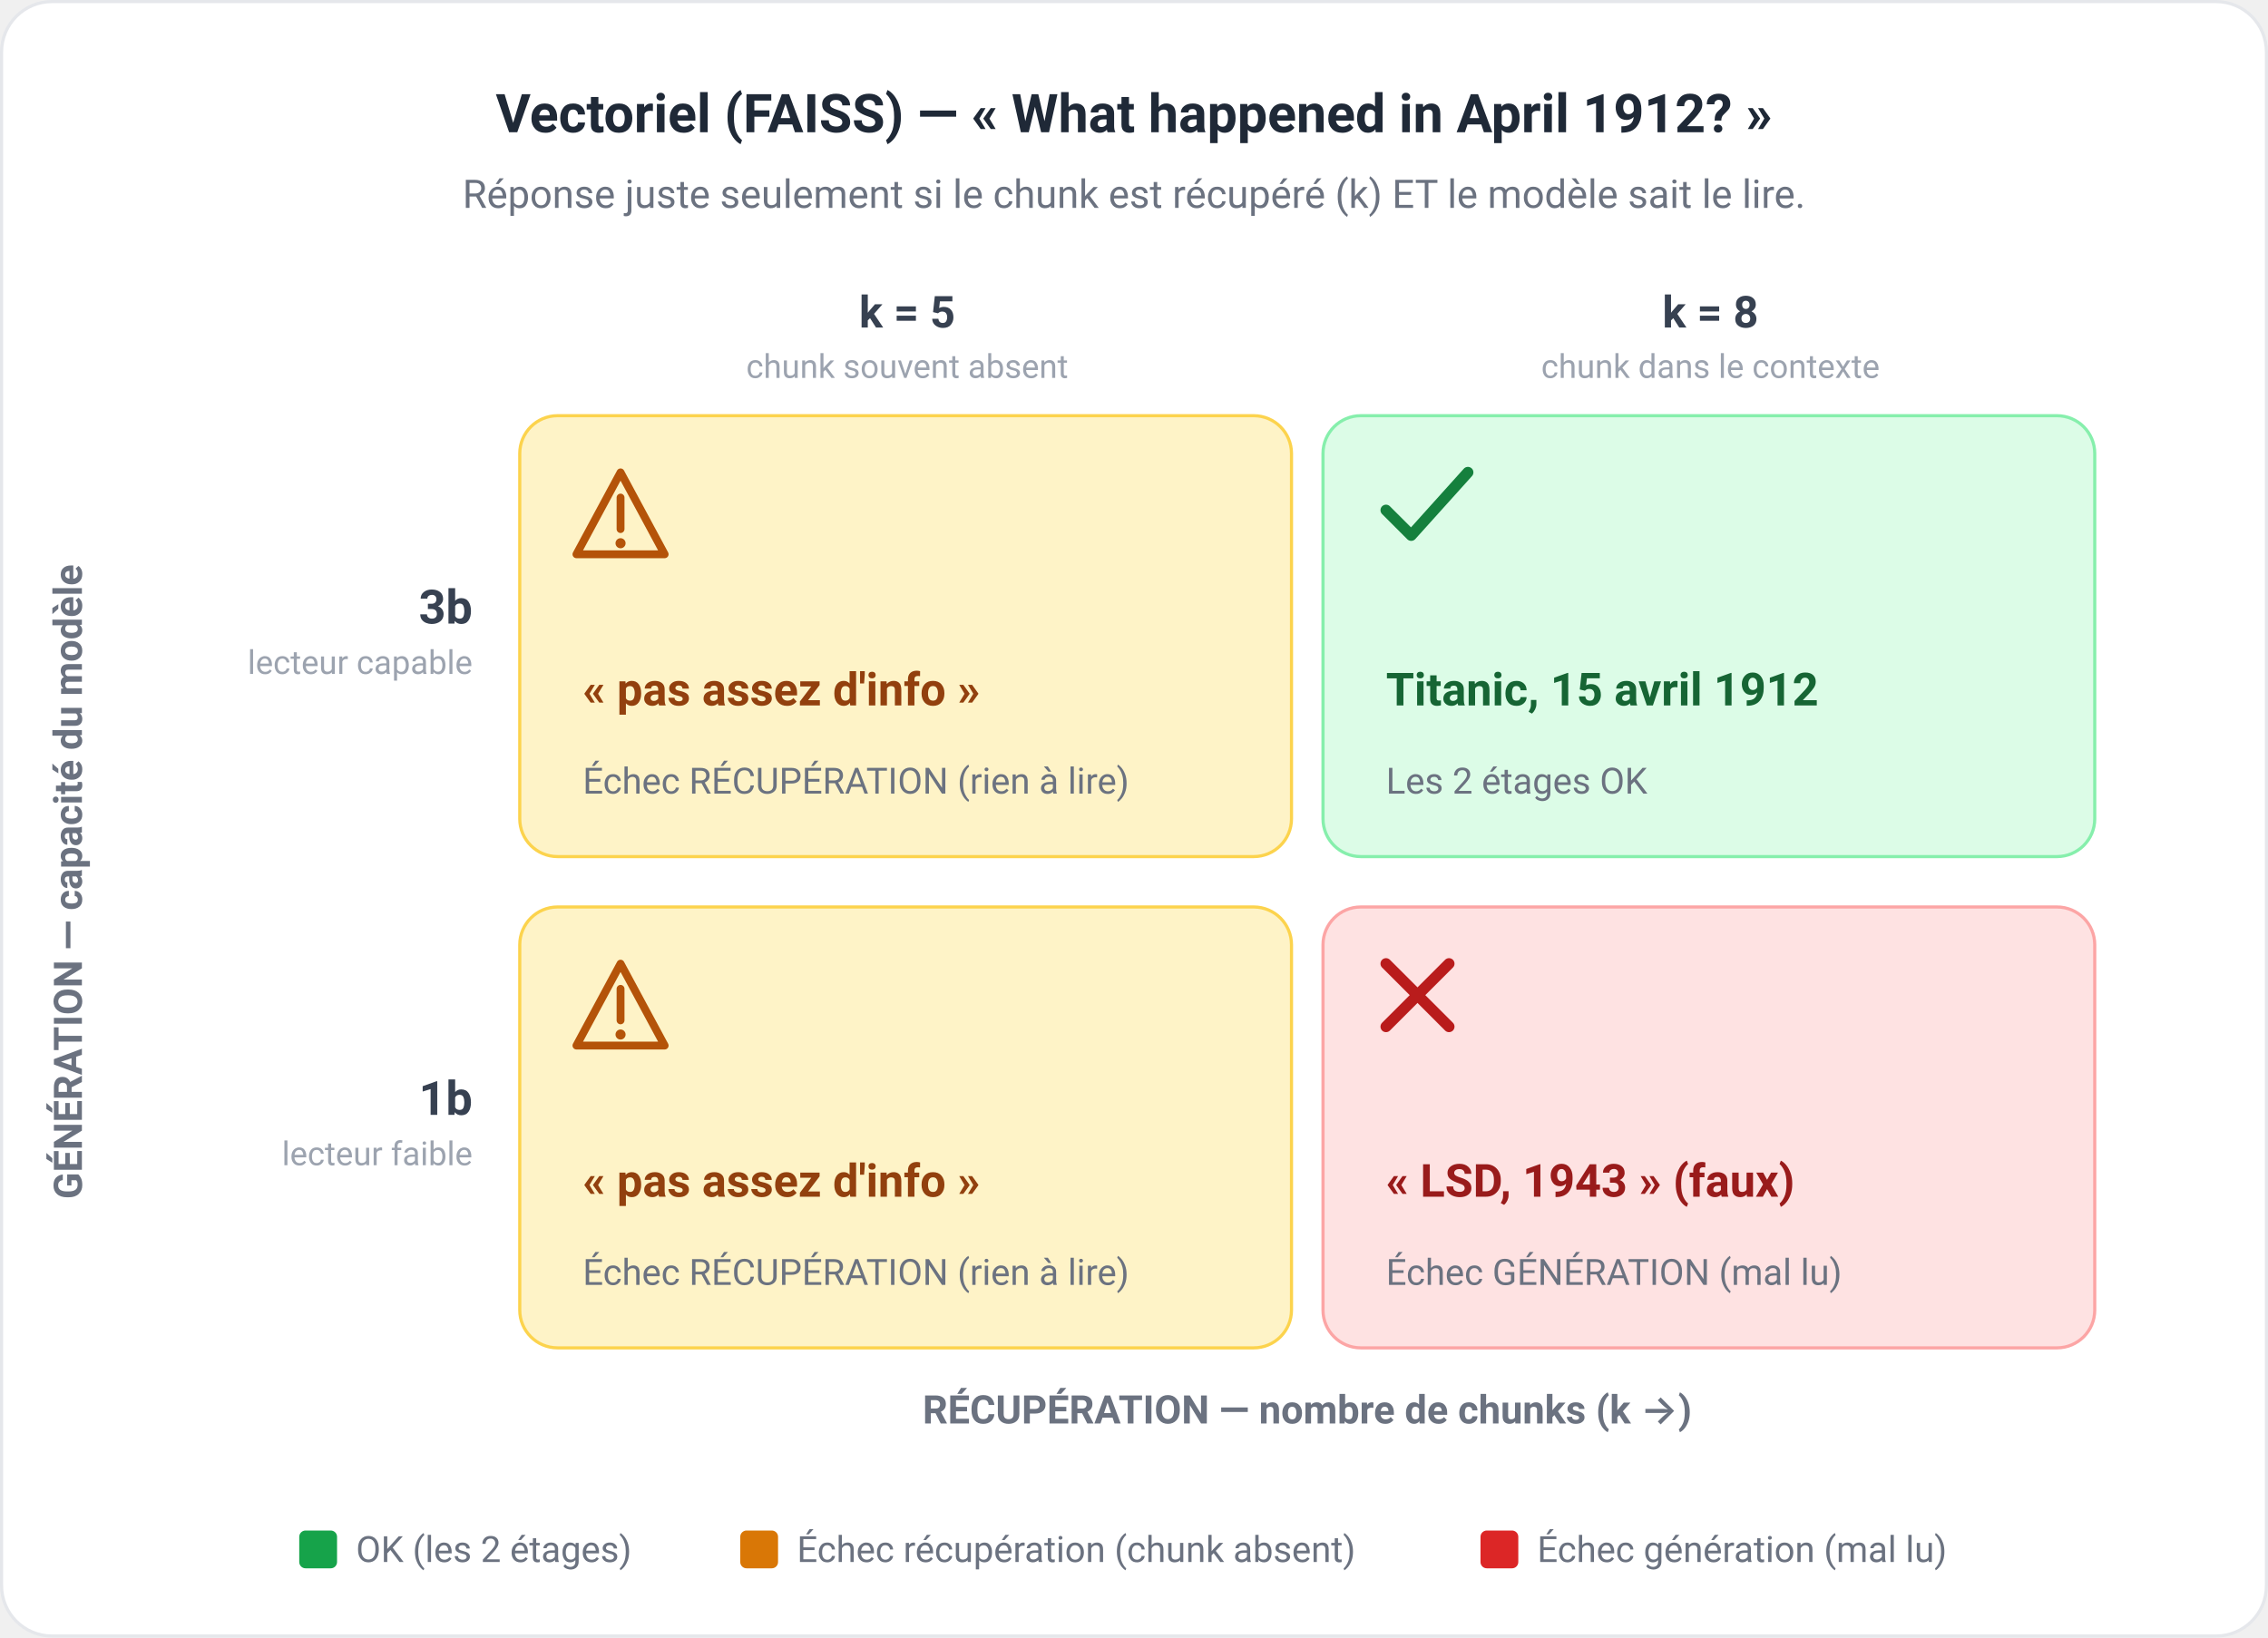
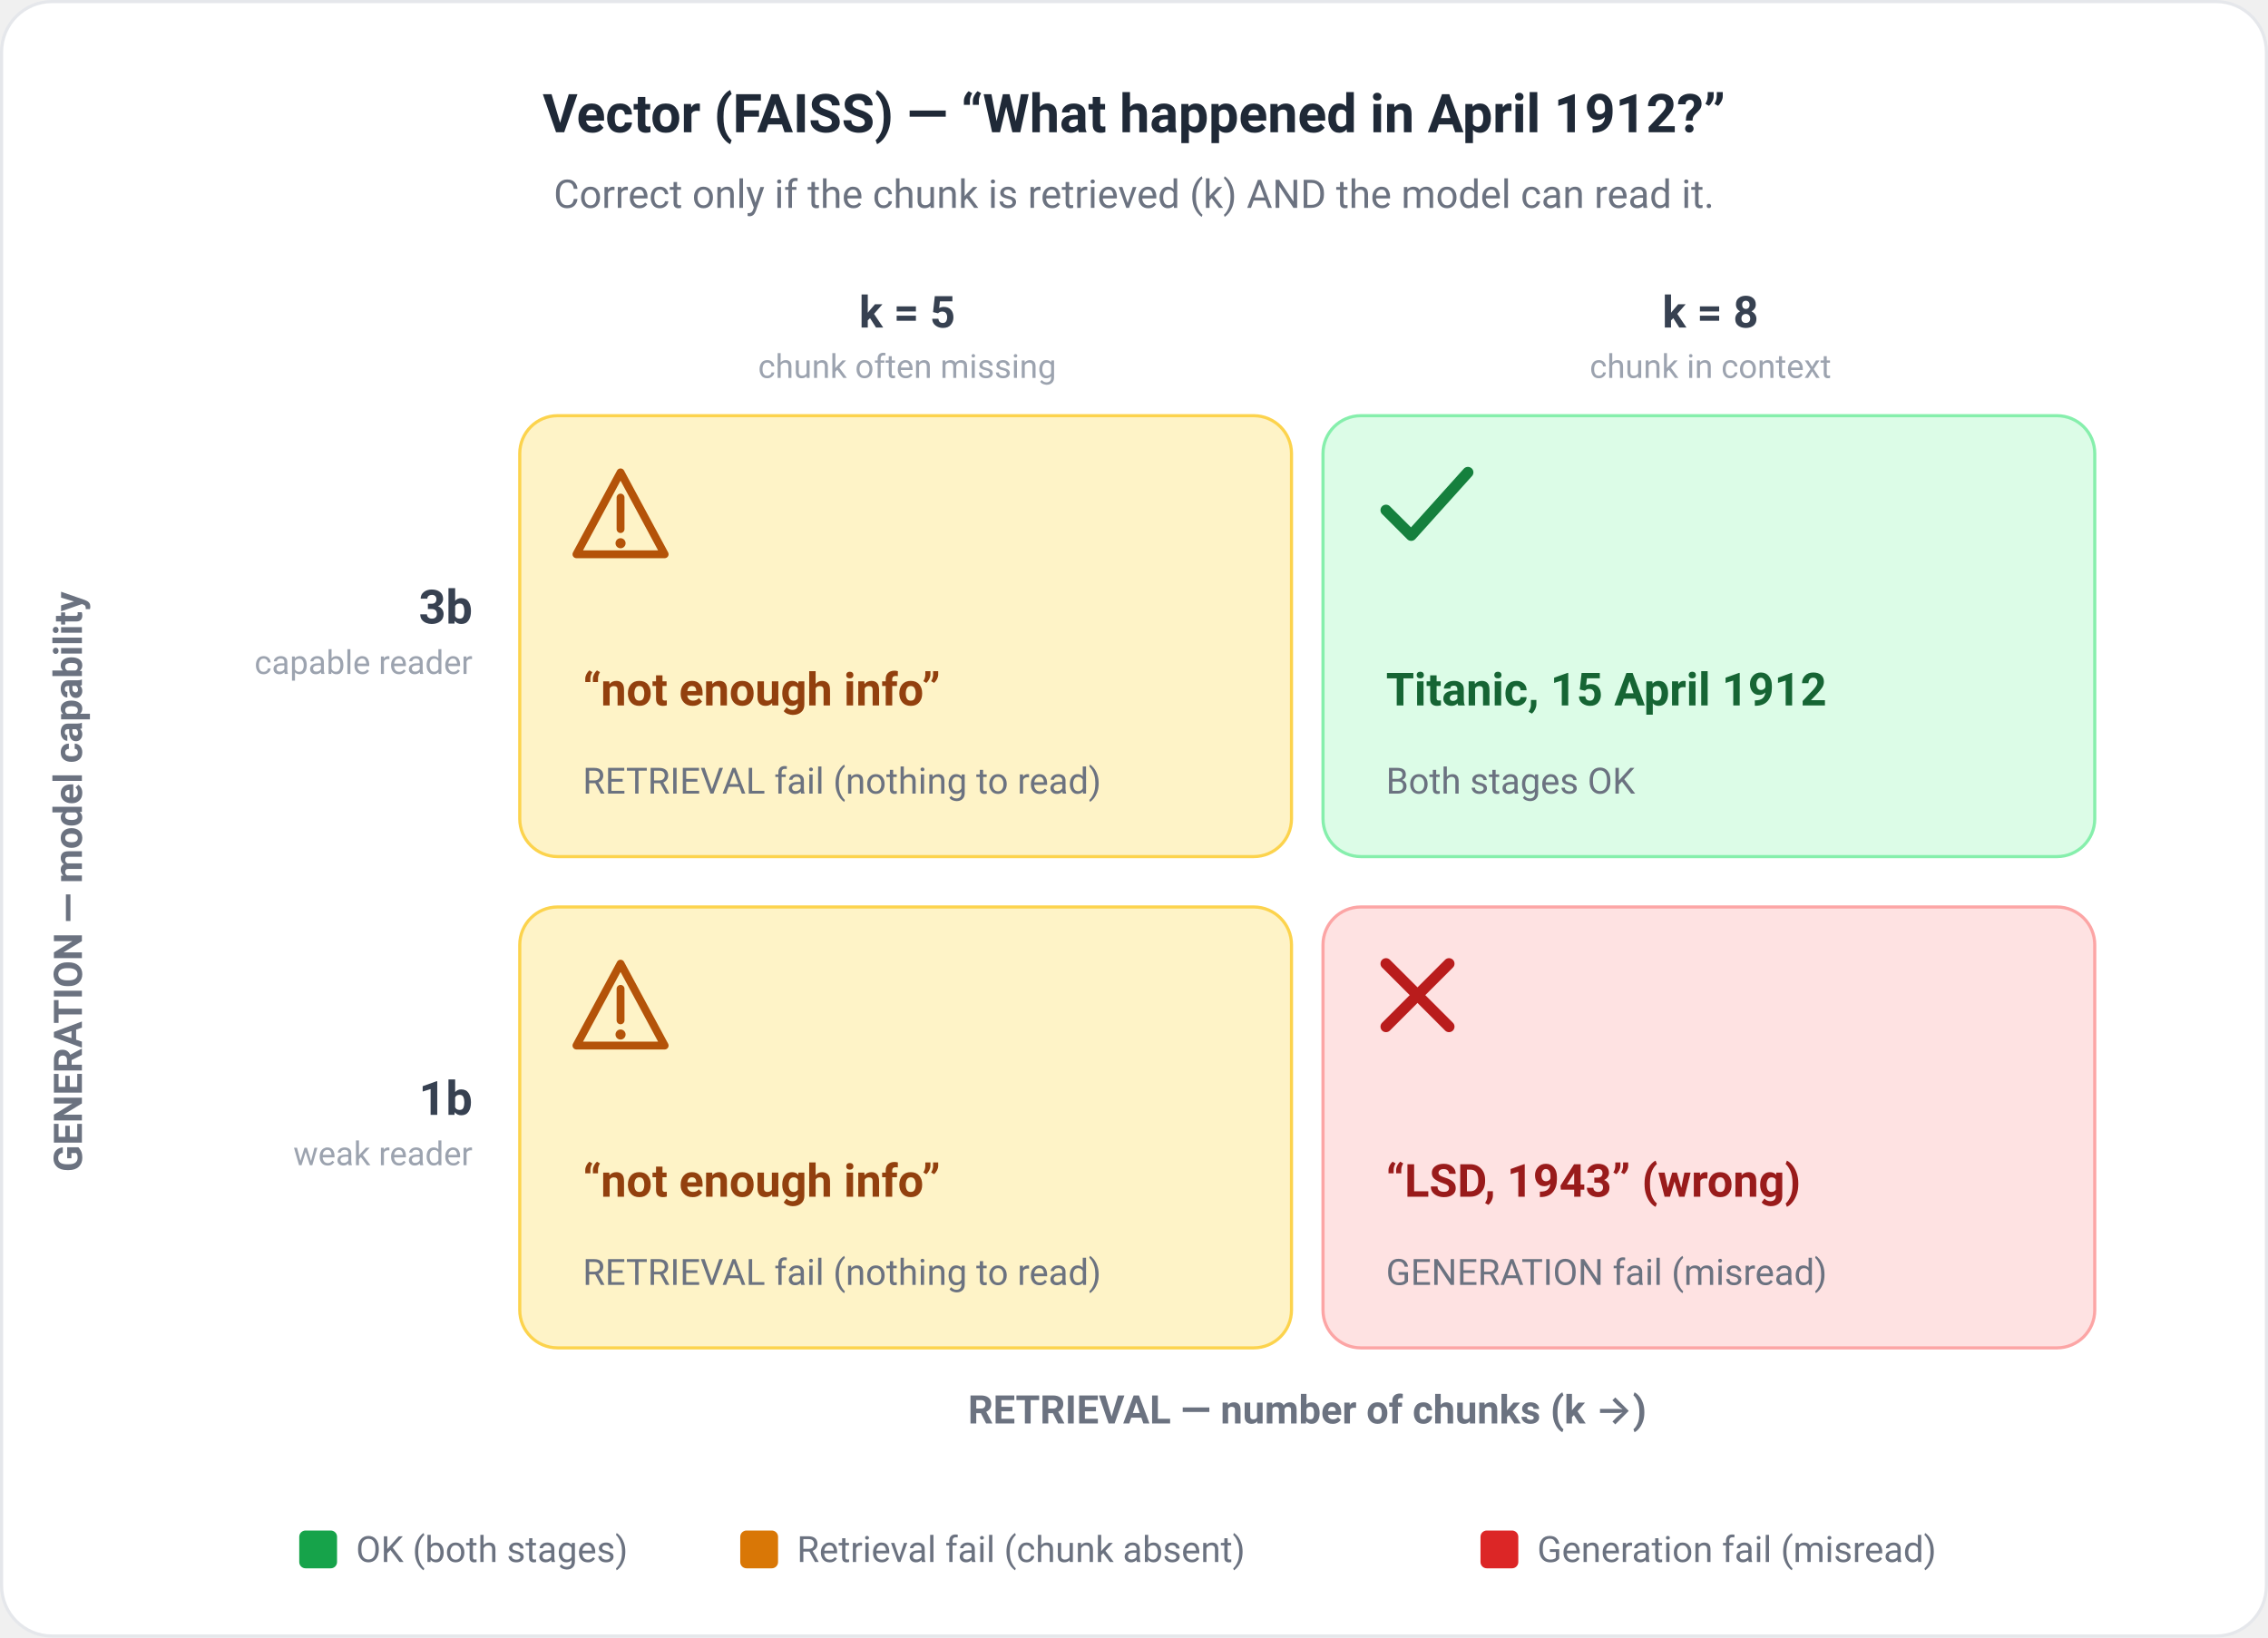
<svg xmlns="http://www.w3.org/2000/svg" viewBox="0 0 720 520" width="720" height="520" role="img" font-family="system-ui, -apple-system, 'Segoe UI', Roboto, sans-serif">
  <rect x="0.5" y="0.5" width="719" height="519" rx="16" fill="#ffffff" stroke="#e5e7eb" />
-   <text x="360" y="42" text-anchor="middle" font-size="17" font-weight="600" fill="#1f2937">Vectoriel (FAISS) — « What happened in April 1912? »</text>
-   <text x="360" y="66" text-anchor="middle" font-size="12.5" fill="#6b7280">Réponse juste seulement si le chunk est récupéré (k) ET le modèle sait le lire.</text>
+   <text x="360" y="42" text-anchor="middle" font-size="17" font-weight="600" fill="#1f2937">Vector (FAISS) — “What happened in April 1912?”</text>
+   <text x="360" y="66" text-anchor="middle" font-size="12.5" fill="#6b7280">Correct only if the chunk is retrieved (k) AND the model can read it.</text>
  <text x="288" y="104" text-anchor="middle" font-size="14" font-weight="600" fill="#374151">k = 5</text>
-   <text x="288" y="120" text-anchor="middle" font-size="10.5" fill="#9ca3af">chunk souvent absent</text>
+   <text x="288" y="120" text-anchor="middle" font-size="10.5" fill="#9ca3af">chunk often missing</text>
  <text x="543" y="104" text-anchor="middle" font-size="14" font-weight="600" fill="#374151">k = 8</text>
-   <text x="543" y="120" text-anchor="middle" font-size="10.5" fill="#9ca3af">chunk dans le contexte</text>
+   <text x="543" y="120" text-anchor="middle" font-size="10.5" fill="#9ca3af">chunk in context</text>
  <g transform="translate(26,280) rotate(-90)">
-     <text text-anchor="middle" font-size="12.5" font-weight="600" fill="#6b7280">GÉNÉRATION — capacité du modèle</text>
+     <text text-anchor="middle" font-size="12.5" font-weight="600" fill="#6b7280">GENERATION — model capability</text>
  </g>
  <text x="150" y="198" text-anchor="end" font-size="15" font-weight="700" fill="#374151">3b</text>
-   <text x="150" y="214" text-anchor="end" font-size="10.5" fill="#9ca3af">lecteur capable</text>
+   <text x="150" y="214" text-anchor="end" font-size="10.5" fill="#9ca3af">capable reader</text>
  <text x="150" y="354" text-anchor="end" font-size="15" font-weight="700" fill="#374151">1b</text>
-   <text x="150" y="370" text-anchor="end" font-size="10.5" fill="#9ca3af">lecteur faible</text>
+   <text x="150" y="370" text-anchor="end" font-size="10.5" fill="#9ca3af">weak reader</text>
  <g>
    <rect x="165" y="132" width="245" height="140" rx="12" fill="#fef3c7" stroke="#fcd34d" />
    <path d="M197 150 L211 176 L183 176 Z" fill="none" stroke="#b45309" stroke-width="2.5" stroke-linejoin="round" />
    <line x1="197" y1="158" x2="197" y2="168" stroke="#b45309" stroke-width="2.5" stroke-linecap="round" />
    <circle cx="197" cy="172.5" r="1.6" fill="#b45309" />
-     <text x="185" y="224" font-size="14.5" font-weight="600" fill="#92400e">« pas assez d'info »</text>
-     <text x="185" y="252" font-size="11.5" fill="#6b7280">Échec RÉCUPÉRATION (rien à lire)</text>
+     <text x="185" y="224" font-size="14.5" font-weight="600" fill="#92400e">“not enough info”</text>
+     <text x="185" y="252" font-size="11.5" fill="#6b7280">RETRIEVAL fail (nothing to read)</text>
  </g>
  <g>
    <rect x="420" y="132" width="245" height="140" rx="12" fill="#dcfce7" stroke="#86efac" />
    <polyline points="440,162 448,170 466,150" fill="none" stroke="#15803d" stroke-width="3.5" stroke-linecap="round" stroke-linejoin="round" />
-     <text x="440" y="224" font-size="14.5" font-weight="600" fill="#166534">Titanic, 15 avril 1912</text>
-     <text x="440" y="252" font-size="11.5" fill="#6b7280">Les 2 étages OK</text>
+     <text x="440" y="224" font-size="14.5" font-weight="600" fill="#166534">Titanic, 15 April 1912</text>
+     <text x="440" y="252" font-size="11.5" fill="#6b7280">Both stages OK</text>
  </g>
  <g>
    <rect x="165" y="288" width="245" height="140" rx="12" fill="#fef3c7" stroke="#fcd34d" />
    <path d="M197 306 L211 332 L183 332 Z" fill="none" stroke="#b45309" stroke-width="2.5" stroke-linejoin="round" />
    <line x1="197" y1="314" x2="197" y2="324" stroke="#b45309" stroke-width="2.5" stroke-linecap="round" />
    <circle cx="197" cy="328.5" r="1.6" fill="#b45309" />
-     <text x="185" y="380" font-size="14.5" font-weight="600" fill="#92400e">« pas assez d'info »</text>
-     <text x="185" y="408" font-size="11.5" fill="#6b7280">Échec RÉCUPÉRATION (rien à lire)</text>
+     <text x="185" y="380" font-size="14.5" font-weight="600" fill="#92400e">“not enough info”</text>
+     <text x="185" y="408" font-size="11.5" fill="#6b7280">RETRIEVAL fail (nothing to read)</text>
  </g>
  <g>
    <rect x="420" y="288" width="245" height="140" rx="12" fill="#fee2e2" stroke="#fca5a5" />
    <line x1="440" y1="306" x2="460" y2="326" stroke="#b91c1c" stroke-width="3.5" stroke-linecap="round" />
    <line x1="460" y1="306" x2="440" y2="326" stroke="#b91c1c" stroke-width="3.5" stroke-linecap="round" />
-     <text x="440" y="380" font-size="14.5" font-weight="600" fill="#991b1b">« LSD, 1943 » (faux)</text>
-     <text x="440" y="408" font-size="11.5" fill="#6b7280">Échec GÉNÉRATION (mal lu)</text>
+     <text x="440" y="380" font-size="14.5" font-weight="600" fill="#991b1b">“LSD, 1943” (wrong)</text>
+     <text x="440" y="408" font-size="11.5" fill="#6b7280">GENERATION fail (misread)</text>
  </g>
-   <text x="415" y="452" text-anchor="middle" font-size="12.5" font-weight="600" fill="#6b7280">RÉCUPÉRATION — nombre de chunks (k →)</text>
+   <text x="415" y="452" text-anchor="middle" font-size="12.5" font-weight="600" fill="#6b7280">RETRIEVAL — number of chunks (k →)</text>
  <rect x="95" y="486" width="12" height="12" rx="2" fill="#16a34a" />
-   <text x="113" y="496" font-size="11.5" fill="#6b7280">OK (les 2 étages)</text>
+   <text x="113" y="496" font-size="11.5" fill="#6b7280">OK (both stages)</text>
  <rect x="235" y="486" width="12" height="12" rx="2" fill="#d97706" />
-   <text x="253" y="496" font-size="11.5" fill="#6b7280">Échec récupération (chunk absent)</text>
+   <text x="253" y="496" font-size="11.5" fill="#6b7280">Retrieval fail (chunk absent)</text>
  <rect x="470" y="486" width="12" height="12" rx="2" fill="#dc2626" />
-   <text x="488" y="496" font-size="11.5" fill="#6b7280">Échec génération (mal lu)</text>
+   <text x="488" y="496" font-size="11.5" fill="#6b7280">Generation fail (misread)</text>
</svg>
